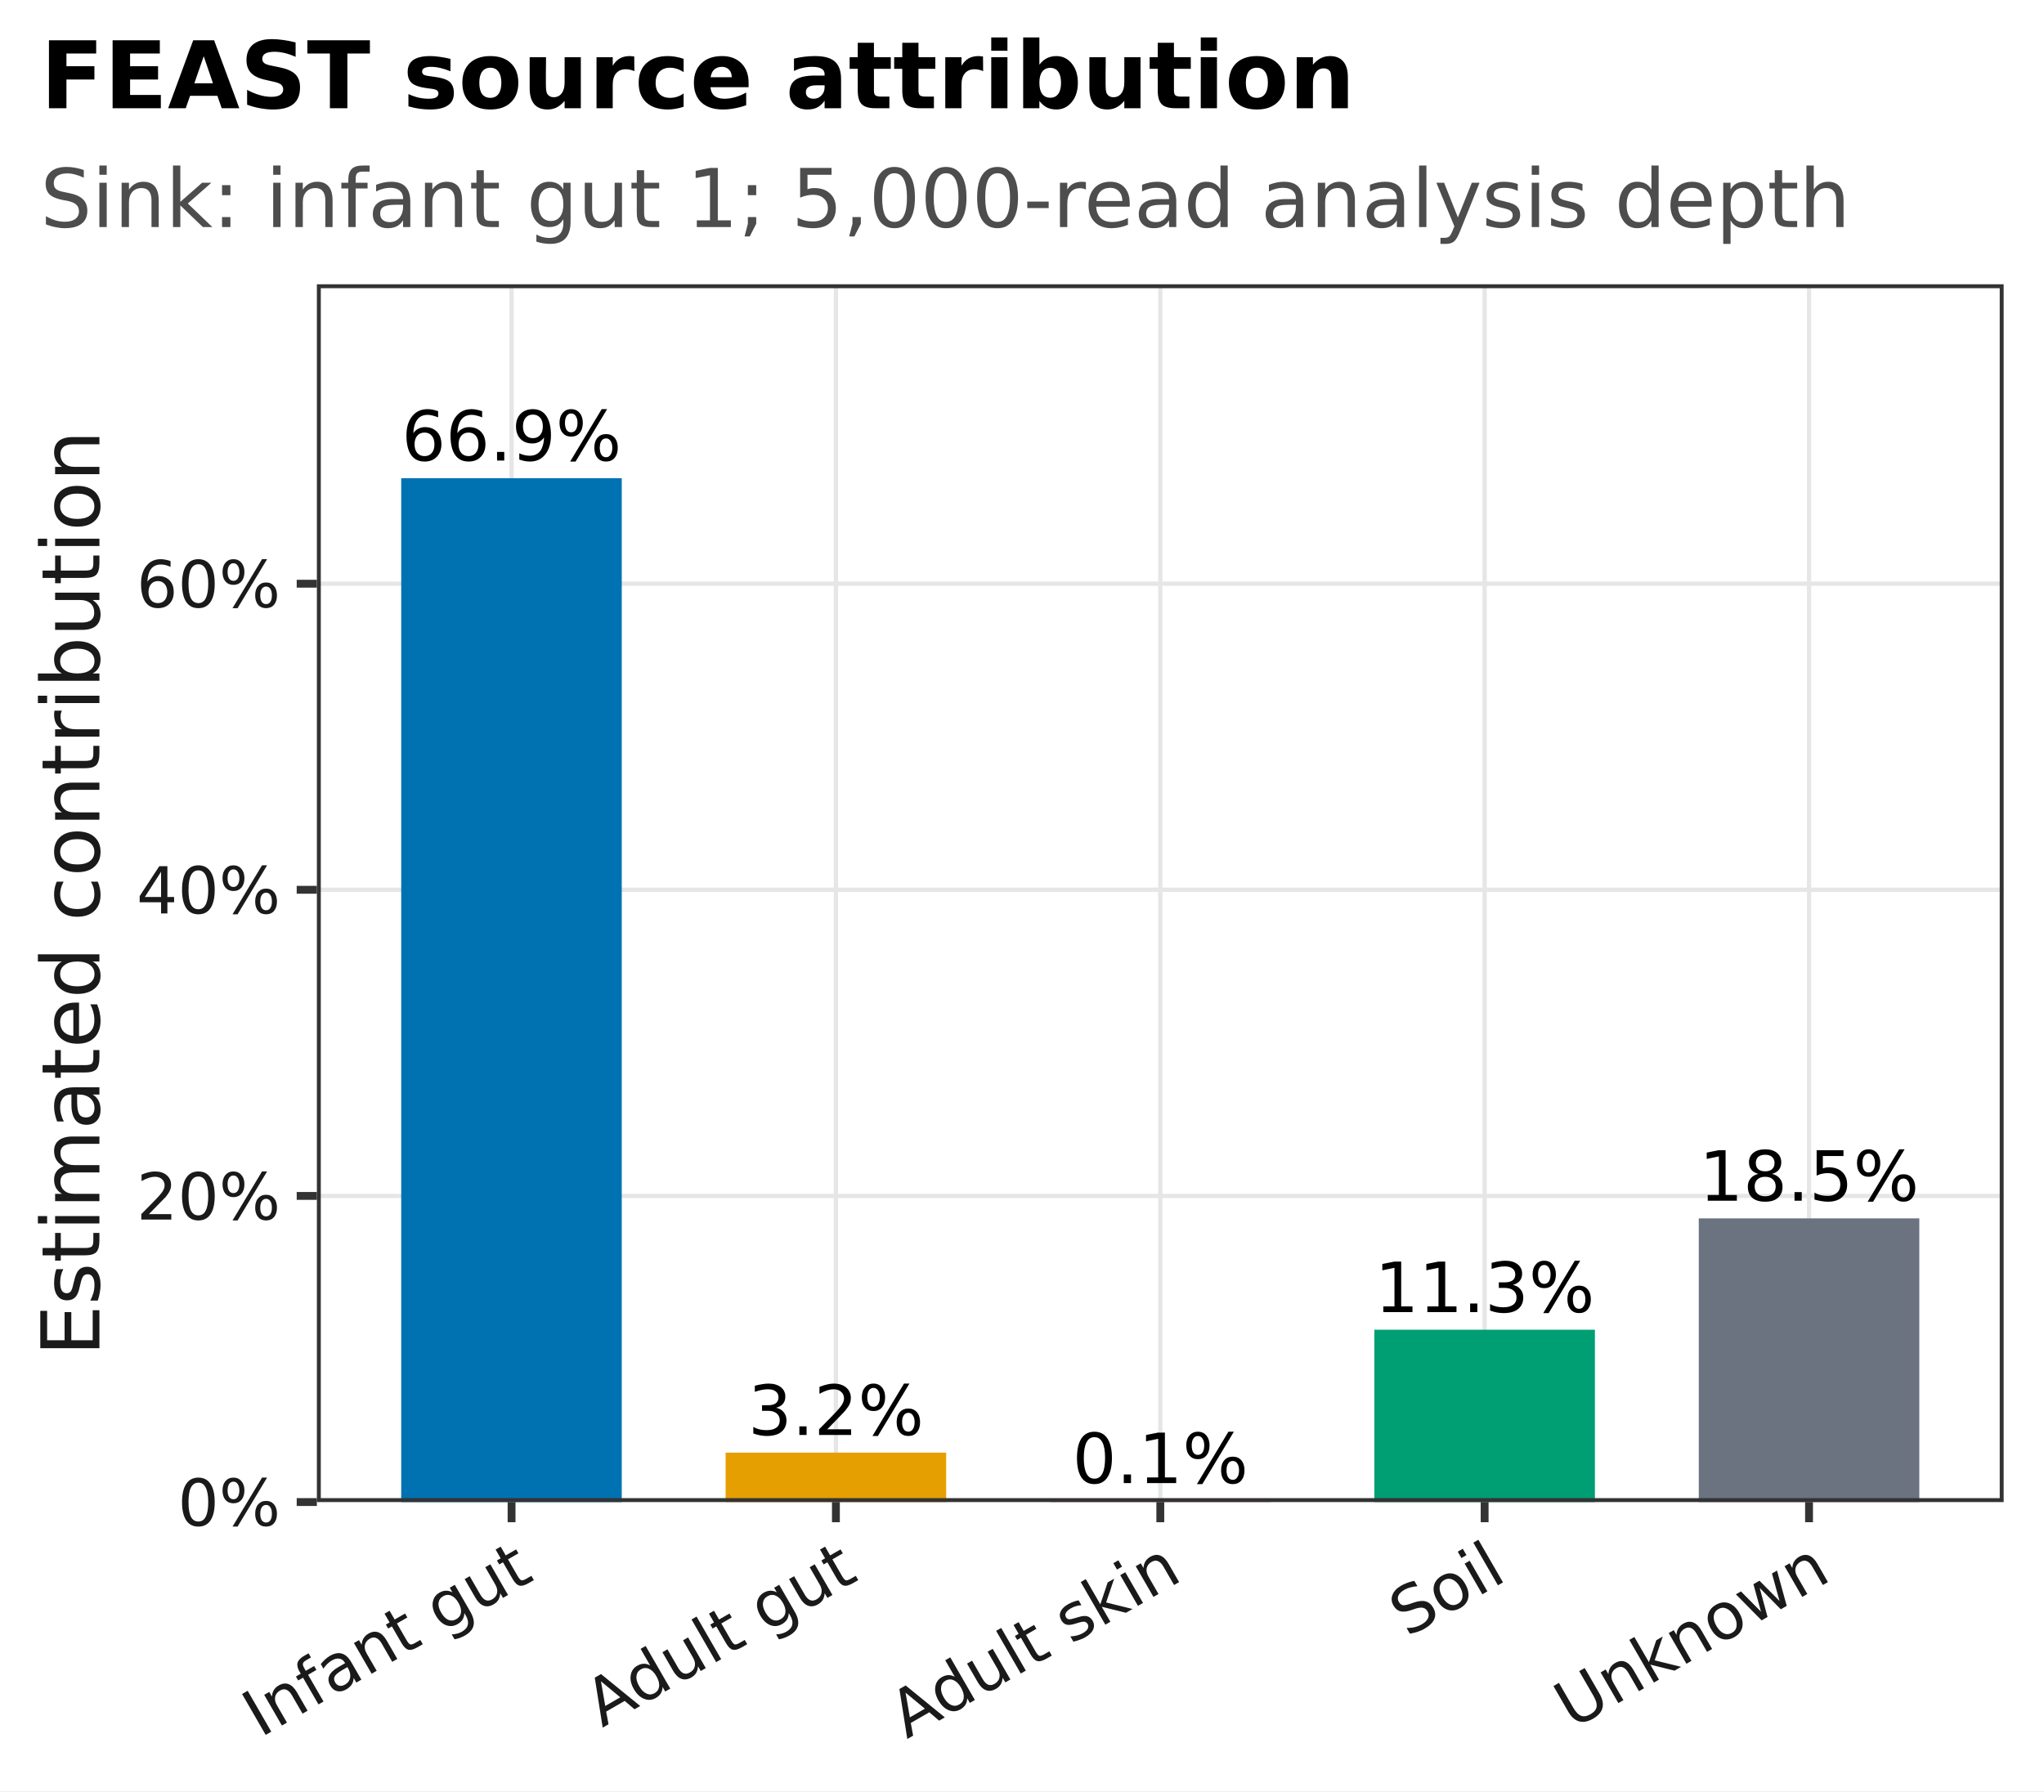
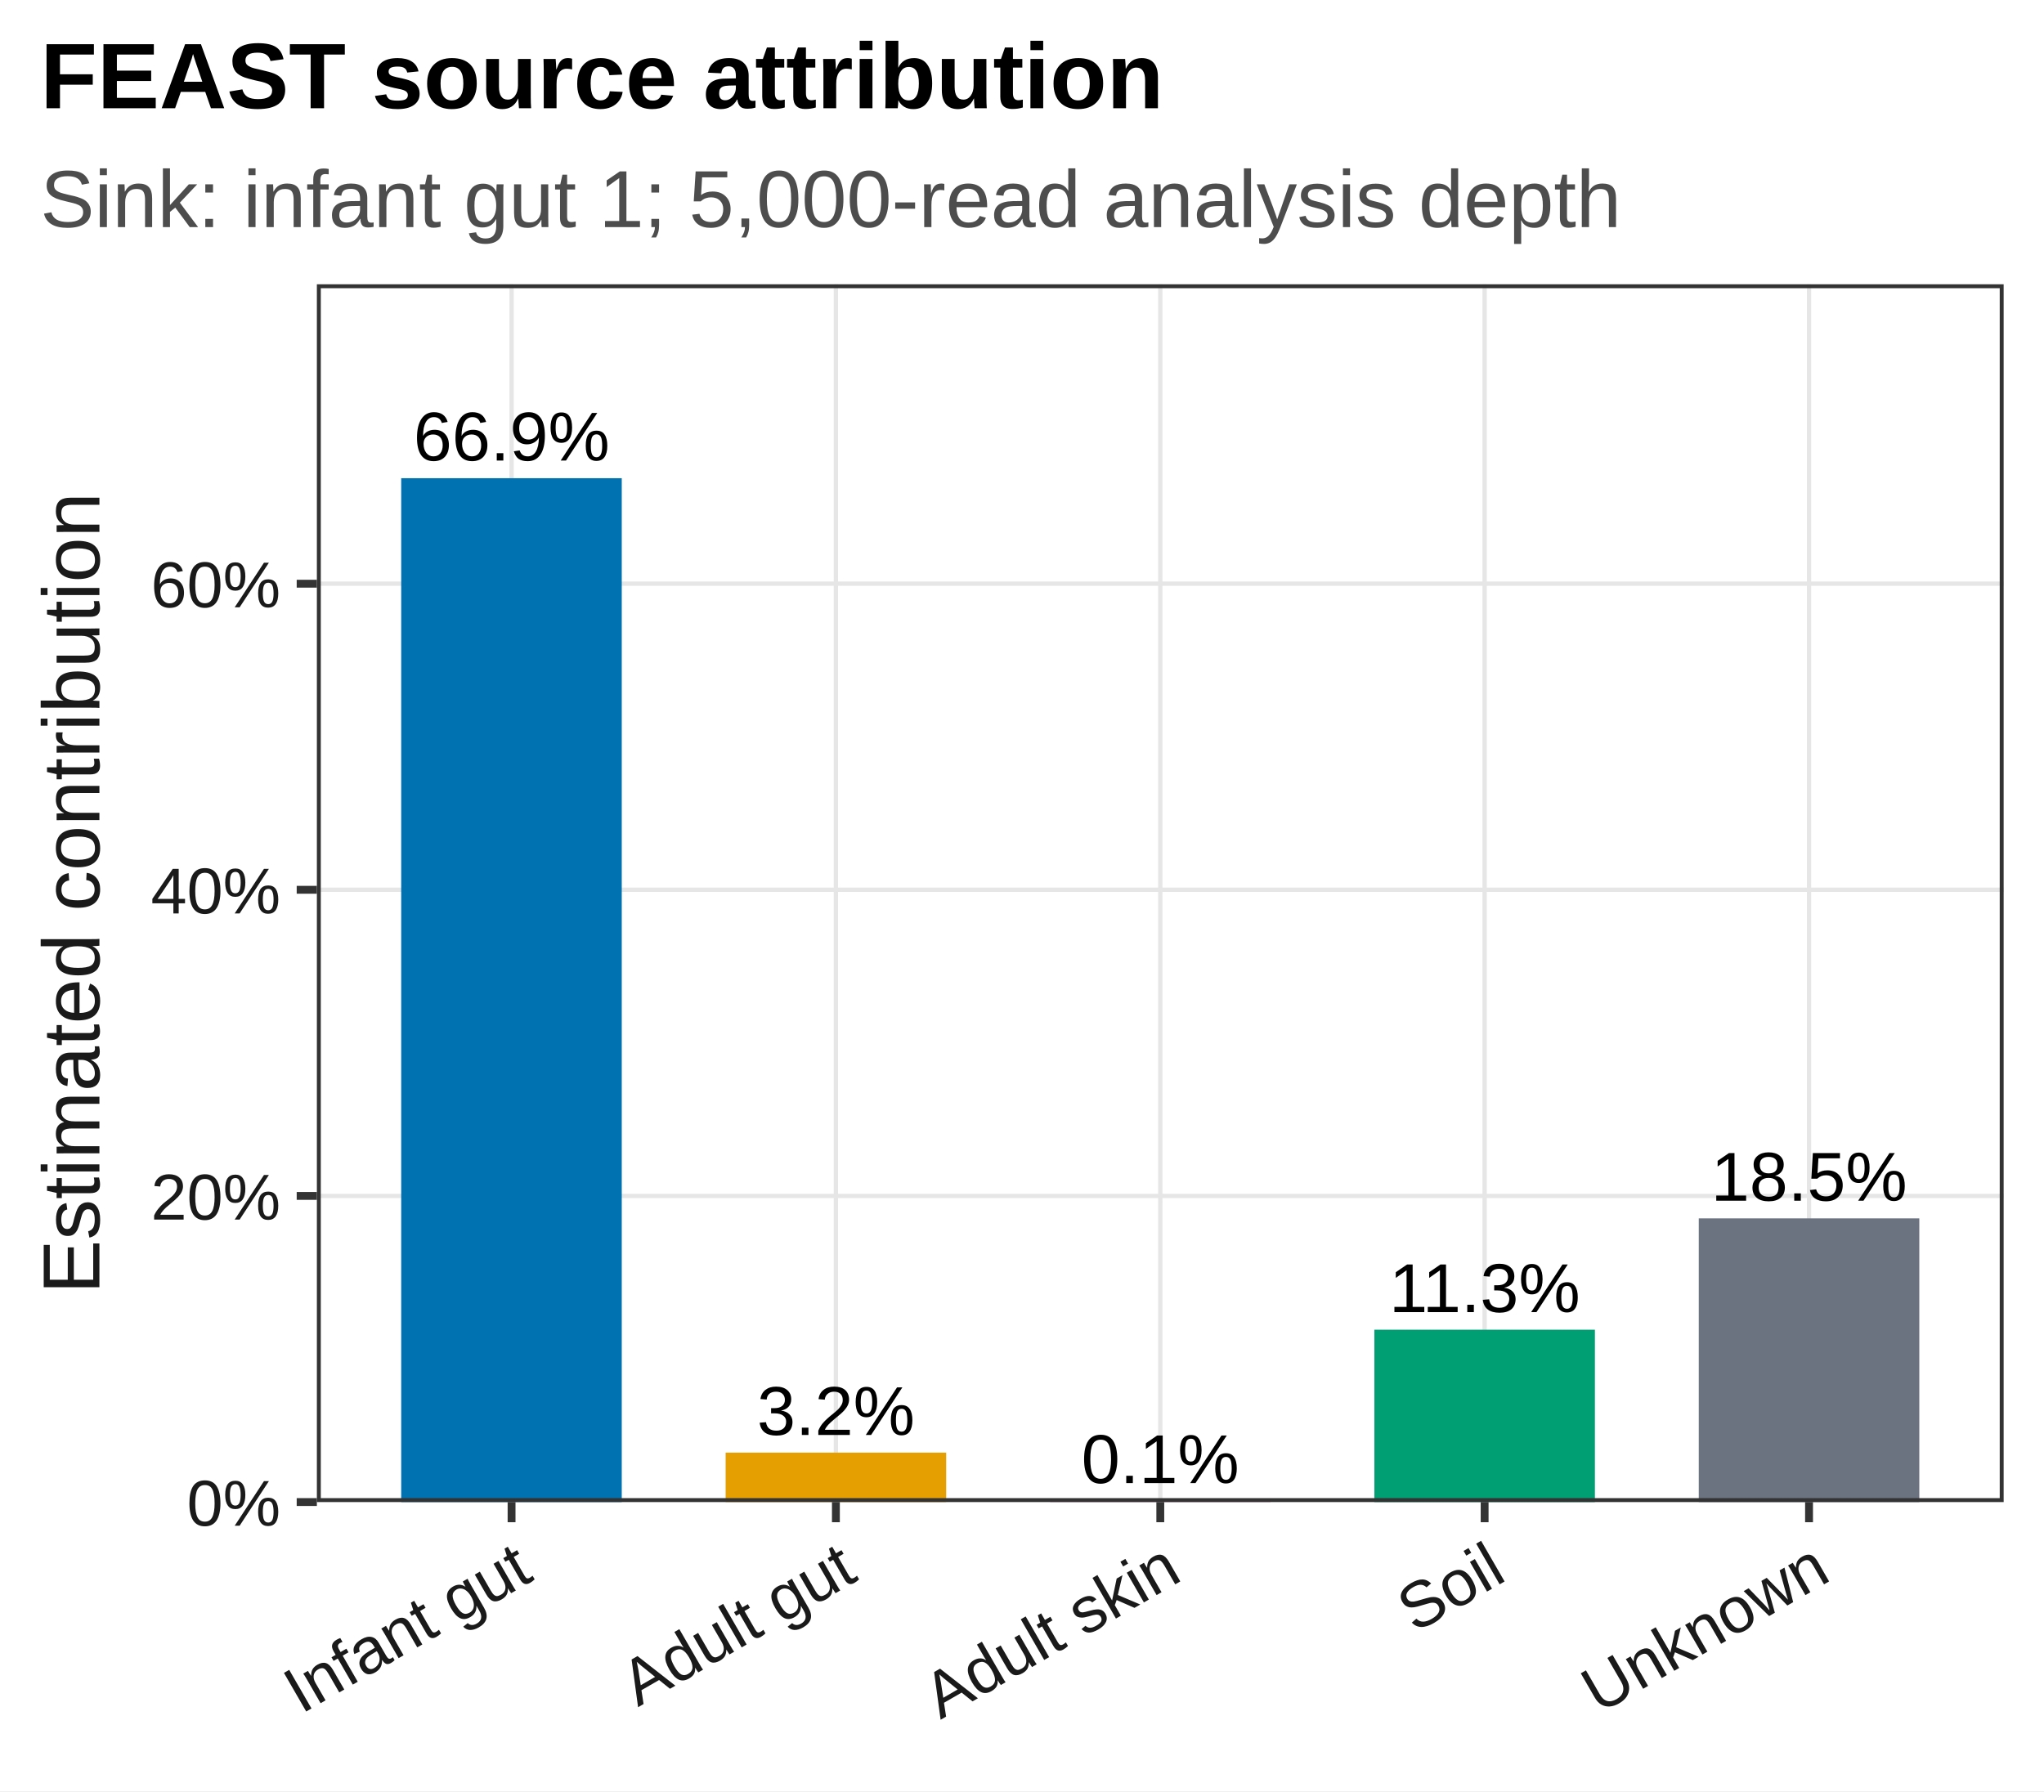
<svg xmlns="http://www.w3.org/2000/svg" class="svglite" width="252.28pt" height="221.10pt" viewBox="0 0 252.28 221.10">
  <defs>
    <style type="text/css">
    .svglite line, .svglite polyline, .svglite polygon, .svglite path, .svglite rect, .svglite circle {
      fill: none;
      stroke: #000000;
      stroke-linecap: round;
      stroke-linejoin: round;
      stroke-miterlimit: 10.00;
    }
    .svglite text {
      white-space: pre;
    }
  </style>
  </defs>
  <rect width="100%" height="100%" style="stroke: none; fill: #FFFFFF;" />
  <defs>
    <clipPath id="cpMC4wMHwyNTIuMjh8MC4wMHwyMjEuMTA=">
      <rect x="0.00" y="0.00" width="252.28" height="221.10" />
    </clipPath>
  </defs>
  <g clip-path="url(#cpMC4wMHwyNTIuMjh8MC4wMHwyMjEuMTA=)">
    <rect x="0.00" y="0.00" width="252.28" height="221.10" style="stroke-width: 0.97; stroke: #FFFFFF; fill: #FFFFFF;" />
  </g>
  <defs>
    <clipPath id="cpMzkuMTF8MjQ3LjMwfDM1LjA5fDE4NS40MQ==">
      <rect x="39.11" y="35.09" width="208.19" height="150.32" />
    </clipPath>
  </defs>
  <g clip-path="url(#cpMzkuMTF8MjQ3LjMwfDM1LjA5fDE4NS40MQ==)">
    <rect x="39.11" y="35.09" width="208.19" height="150.32" style="stroke-width: 0.97; stroke: none; fill: #FFFFFF;" />
    <polyline points="39.11,185.41 247.30,185.41 " style="stroke-width: 0.53; stroke: #E6E6E6; stroke-linecap: butt;" />
    <polyline points="39.11,147.62 247.30,147.62 " style="stroke-width: 0.53; stroke: #E6E6E6; stroke-linecap: butt;" />
    <polyline points="39.11,109.83 247.30,109.83 " style="stroke-width: 0.53; stroke: #E6E6E6; stroke-linecap: butt;" />
    <polyline points="39.11,72.05 247.30,72.05 " style="stroke-width: 0.53; stroke: #E6E6E6; stroke-linecap: butt;" />
    <polyline points="63.14,185.41 63.14,35.09 " style="stroke-width: 0.53; stroke: #E6E6E6; stroke-linecap: butt;" />
    <polyline points="103.17,185.41 103.17,35.09 " style="stroke-width: 0.53; stroke: #E6E6E6; stroke-linecap: butt;" />
    <polyline points="143.21,185.41 143.21,35.09 " style="stroke-width: 0.53; stroke: #E6E6E6; stroke-linecap: butt;" />
    <polyline points="183.24,185.41 183.24,35.09 " style="stroke-width: 0.53; stroke: #E6E6E6; stroke-linecap: butt;" />
    <polyline points="223.28,185.41 223.28,35.09 " style="stroke-width: 0.53; stroke: #E6E6E6; stroke-linecap: butt;" />
    <rect x="49.52" y="59.03" width="27.22" height="126.38" style="stroke-width: 1.07; stroke: none; stroke-linecap: butt; stroke-linejoin: miter; fill: #0072B2;" />
    <rect x="89.56" y="179.31" width="27.22" height="6.11" style="stroke-width: 1.07; stroke: none; stroke-linecap: butt; stroke-linejoin: miter; fill: #E69F00;" />
    <rect x="129.60" y="185.25" width="27.22" height="0.16" style="stroke-width: 1.07; stroke: none; stroke-linecap: butt; stroke-linejoin: miter; fill: #CC79A7;" />
    <rect x="169.63" y="164.14" width="27.22" height="21.27" style="stroke-width: 1.07; stroke: none; stroke-linecap: butt; stroke-linejoin: miter; fill: #009E73;" />
    <rect x="209.67" y="150.39" width="27.22" height="35.02" style="stroke-width: 1.07; stroke: none; stroke-linecap: butt; stroke-linejoin: miter; fill: #6B7280;" />
-     <text x="63.14" y="56.85" text-anchor="middle" style="font-size: 8.54px; font-family: &quot;DejaVu Sans&quot;;" textLength="27.11px" lengthAdjust="spacingAndGlyphs">66.9%</text>
-     <text x="103.17" y="177.13" text-anchor="middle" style="font-size: 8.54px; font-family: &quot;DejaVu Sans&quot;;" textLength="21.68px" lengthAdjust="spacingAndGlyphs">3.2%</text>
-     <text x="143.21" y="183.07" text-anchor="middle" style="font-size: 8.54px; font-family: &quot;DejaVu Sans&quot;;" textLength="21.68px" lengthAdjust="spacingAndGlyphs">0.1%</text>
-     <text x="183.24" y="161.96" text-anchor="middle" style="font-size: 8.54px; font-family: &quot;DejaVu Sans&quot;;" textLength="27.11px" lengthAdjust="spacingAndGlyphs">11.3%</text>
-     <text x="223.28" y="148.21" text-anchor="middle" style="font-size: 8.54px; font-family: &quot;DejaVu Sans&quot;;" textLength="27.11px" lengthAdjust="spacingAndGlyphs">18.5%</text>
+     <text x="63.14" y="56.85" text-anchor="middle" style="font-size: 8.54px; font-family: &quot;Arial&quot;;" textLength="27.11px" lengthAdjust="spacingAndGlyphs">66.9%</text>
+     <text x="103.17" y="177.13" text-anchor="middle" style="font-size: 8.54px; font-family: &quot;Arial&quot;;" textLength="21.68px" lengthAdjust="spacingAndGlyphs">3.2%</text>
+     <text x="143.21" y="183.07" text-anchor="middle" style="font-size: 8.54px; font-family: &quot;Arial&quot;;" textLength="21.68px" lengthAdjust="spacingAndGlyphs">0.1%</text>
+     <text x="183.24" y="161.96" text-anchor="middle" style="font-size: 8.54px; font-family: &quot;Arial&quot;;" textLength="27.11px" lengthAdjust="spacingAndGlyphs">11.3%</text>
+     <text x="223.28" y="148.21" text-anchor="middle" style="font-size: 8.54px; font-family: &quot;Arial&quot;;" textLength="27.11px" lengthAdjust="spacingAndGlyphs">18.5%</text>
    <rect x="39.11" y="35.09" width="208.19" height="150.32" style="stroke-width: 0.97; stroke: #333333;" />
  </g>
  <g clip-path="url(#cpMC4wMHwyNTIuMjh8MC4wMHwyMjEuMTA=)">
-     <text x="34.63" y="188.33" text-anchor="end" style="font-size: 8.00px;fill: #1A1A1A; font-family: &quot;DejaVu Sans&quot;;" textLength="12.69px" lengthAdjust="spacingAndGlyphs">0%</text>
-     <text x="34.63" y="150.54" text-anchor="end" style="font-size: 8.00px;fill: #1A1A1A; font-family: &quot;DejaVu Sans&quot;;" textLength="17.78px" lengthAdjust="spacingAndGlyphs">20%</text>
-     <text x="34.63" y="112.75" text-anchor="end" style="font-size: 8.00px;fill: #1A1A1A; font-family: &quot;DejaVu Sans&quot;;" textLength="17.78px" lengthAdjust="spacingAndGlyphs">40%</text>
-     <text x="34.63" y="74.96" text-anchor="end" style="font-size: 8.00px;fill: #1A1A1A; font-family: &quot;DejaVu Sans&quot;;" textLength="17.78px" lengthAdjust="spacingAndGlyphs">60%</text>
+     <text x="34.63" y="188.33" text-anchor="end" style="font-size: 8.00px;fill: #1A1A1A; font-family: &quot;Arial&quot;;" textLength="12.69px" lengthAdjust="spacingAndGlyphs">0%</text>
+     <text x="34.63" y="150.54" text-anchor="end" style="font-size: 8.00px;fill: #1A1A1A; font-family: &quot;Arial&quot;;" textLength="17.78px" lengthAdjust="spacingAndGlyphs">20%</text>
+     <text x="34.63" y="112.75" text-anchor="end" style="font-size: 8.00px;fill: #1A1A1A; font-family: &quot;Arial&quot;;" textLength="17.78px" lengthAdjust="spacingAndGlyphs">40%</text>
+     <text x="34.63" y="74.96" text-anchor="end" style="font-size: 8.00px;fill: #1A1A1A; font-family: &quot;Arial&quot;;" textLength="17.78px" lengthAdjust="spacingAndGlyphs">60%</text>
    <polyline points="36.62,185.41 39.11,185.41 " style="stroke-width: 0.97; stroke: #333333; stroke-linecap: butt;" />
    <polyline points="36.62,147.62 39.11,147.62 " style="stroke-width: 0.97; stroke: #333333; stroke-linecap: butt;" />
    <polyline points="36.62,109.83 39.11,109.83 " style="stroke-width: 0.97; stroke: #333333; stroke-linecap: butt;" />
    <polyline points="36.62,72.05 39.11,72.05 " style="stroke-width: 0.97; stroke: #333333; stroke-linecap: butt;" />
    <polyline points="63.14,187.90 63.14,185.41 " style="stroke-width: 0.97; stroke: #333333; stroke-linecap: butt;" />
    <polyline points="103.17,187.90 103.17,185.41 " style="stroke-width: 0.97; stroke: #333333; stroke-linecap: butt;" />
    <polyline points="143.21,187.90 143.21,185.41 " style="stroke-width: 0.97; stroke: #333333; stroke-linecap: butt;" />
    <polyline points="183.24,187.90 183.24,185.41 " style="stroke-width: 0.97; stroke: #333333; stroke-linecap: butt;" />
    <polyline points="223.28,187.90 223.28,185.41 " style="stroke-width: 0.97; stroke: #333333; stroke-linecap: butt;" />
-     <text transform="translate(66.05,194.95) rotate(-30)" text-anchor="end" style="font-size: 8.00px;fill: #1A1A1A; font-family: &quot;DejaVu Sans&quot;;" textLength="39.18px" lengthAdjust="spacingAndGlyphs">Infant gut</text>
-     <text transform="translate(106.09,194.95) rotate(-30)" text-anchor="end" style="font-size: 8.00px;fill: #1A1A1A; font-family: &quot;DejaVu Sans&quot;;" textLength="36.66px" lengthAdjust="spacingAndGlyphs">Adult gut</text>
-     <text transform="translate(146.12,194.95) rotate(-30)" text-anchor="end" style="font-size: 8.00px;fill: #1A1A1A; font-family: &quot;DejaVu Sans&quot;;" textLength="39.47px" lengthAdjust="spacingAndGlyphs">Adult skin</text>
-     <text transform="translate(186.16,194.95) rotate(-30)" text-anchor="end" style="font-size: 8.00px;fill: #1A1A1A; font-family: &quot;DejaVu Sans&quot;;" textLength="14.42px" lengthAdjust="spacingAndGlyphs">Soil</text>
-     <text transform="translate(226.20,194.95) rotate(-30)" text-anchor="end" style="font-size: 8.00px;fill: #1A1A1A; font-family: &quot;DejaVu Sans&quot;;" textLength="37.13px" lengthAdjust="spacingAndGlyphs">Unknown</text>
-     <text transform="translate(12.27,110.25) rotate(-90)" text-anchor="middle" style="font-size: 10.00px;fill: #1A1A1A; font-family: &quot;DejaVu Sans&quot;;" textLength="114.34px" lengthAdjust="spacingAndGlyphs">Estimated contribution</text>
-     <text x="4.98" y="28.03" style="font-size: 10.00px;fill: #4D4D4D; font-family: &quot;DejaVu Sans&quot;;" textLength="223.47px" lengthAdjust="spacingAndGlyphs">Sink: infant gut 1; 5,000-read analysis depth</text>
-     <text x="4.98" y="13.36" style="font-size: 11.50px; font-weight: bold; font-family: &quot;DejaVu Sans&quot;;" textLength="162.25px" lengthAdjust="spacingAndGlyphs">FEAST source attribution</text>
+     <text transform="translate(66.05,194.95) rotate(-30)" text-anchor="end" style="font-size: 8.00px;fill: #1A1A1A; font-family: &quot;Arial&quot;;" textLength="39.18px" lengthAdjust="spacingAndGlyphs">Infant gut</text>
+     <text transform="translate(106.09,194.95) rotate(-30)" text-anchor="end" style="font-size: 8.00px;fill: #1A1A1A; font-family: &quot;Arial&quot;;" textLength="36.66px" lengthAdjust="spacingAndGlyphs">Adult gut</text>
+     <text transform="translate(146.12,194.95) rotate(-30)" text-anchor="end" style="font-size: 8.00px;fill: #1A1A1A; font-family: &quot;Arial&quot;;" textLength="39.47px" lengthAdjust="spacingAndGlyphs">Adult skin</text>
+     <text transform="translate(186.16,194.95) rotate(-30)" text-anchor="end" style="font-size: 8.00px;fill: #1A1A1A; font-family: &quot;Arial&quot;;" textLength="14.42px" lengthAdjust="spacingAndGlyphs">Soil</text>
+     <text transform="translate(226.20,194.95) rotate(-30)" text-anchor="end" style="font-size: 8.00px;fill: #1A1A1A; font-family: &quot;Arial&quot;;" textLength="37.13px" lengthAdjust="spacingAndGlyphs">Unknown</text>
+     <text transform="translate(12.27,110.25) rotate(-90)" text-anchor="middle" style="font-size: 10.00px;fill: #1A1A1A; font-family: &quot;Arial&quot;;" textLength="114.34px" lengthAdjust="spacingAndGlyphs">Estimated contribution</text>
+     <text x="4.98" y="28.03" style="font-size: 10.00px;fill: #4D4D4D; font-family: &quot;Arial&quot;;" textLength="223.47px" lengthAdjust="spacingAndGlyphs">Sink: infant gut 1; 5,000-read analysis depth</text>
+     <text x="4.98" y="13.36" style="font-size: 11.50px; font-weight: bold; font-family: &quot;Arial&quot;;" textLength="162.25px" lengthAdjust="spacingAndGlyphs">FEAST source attribution</text>
  </g>
</svg>
